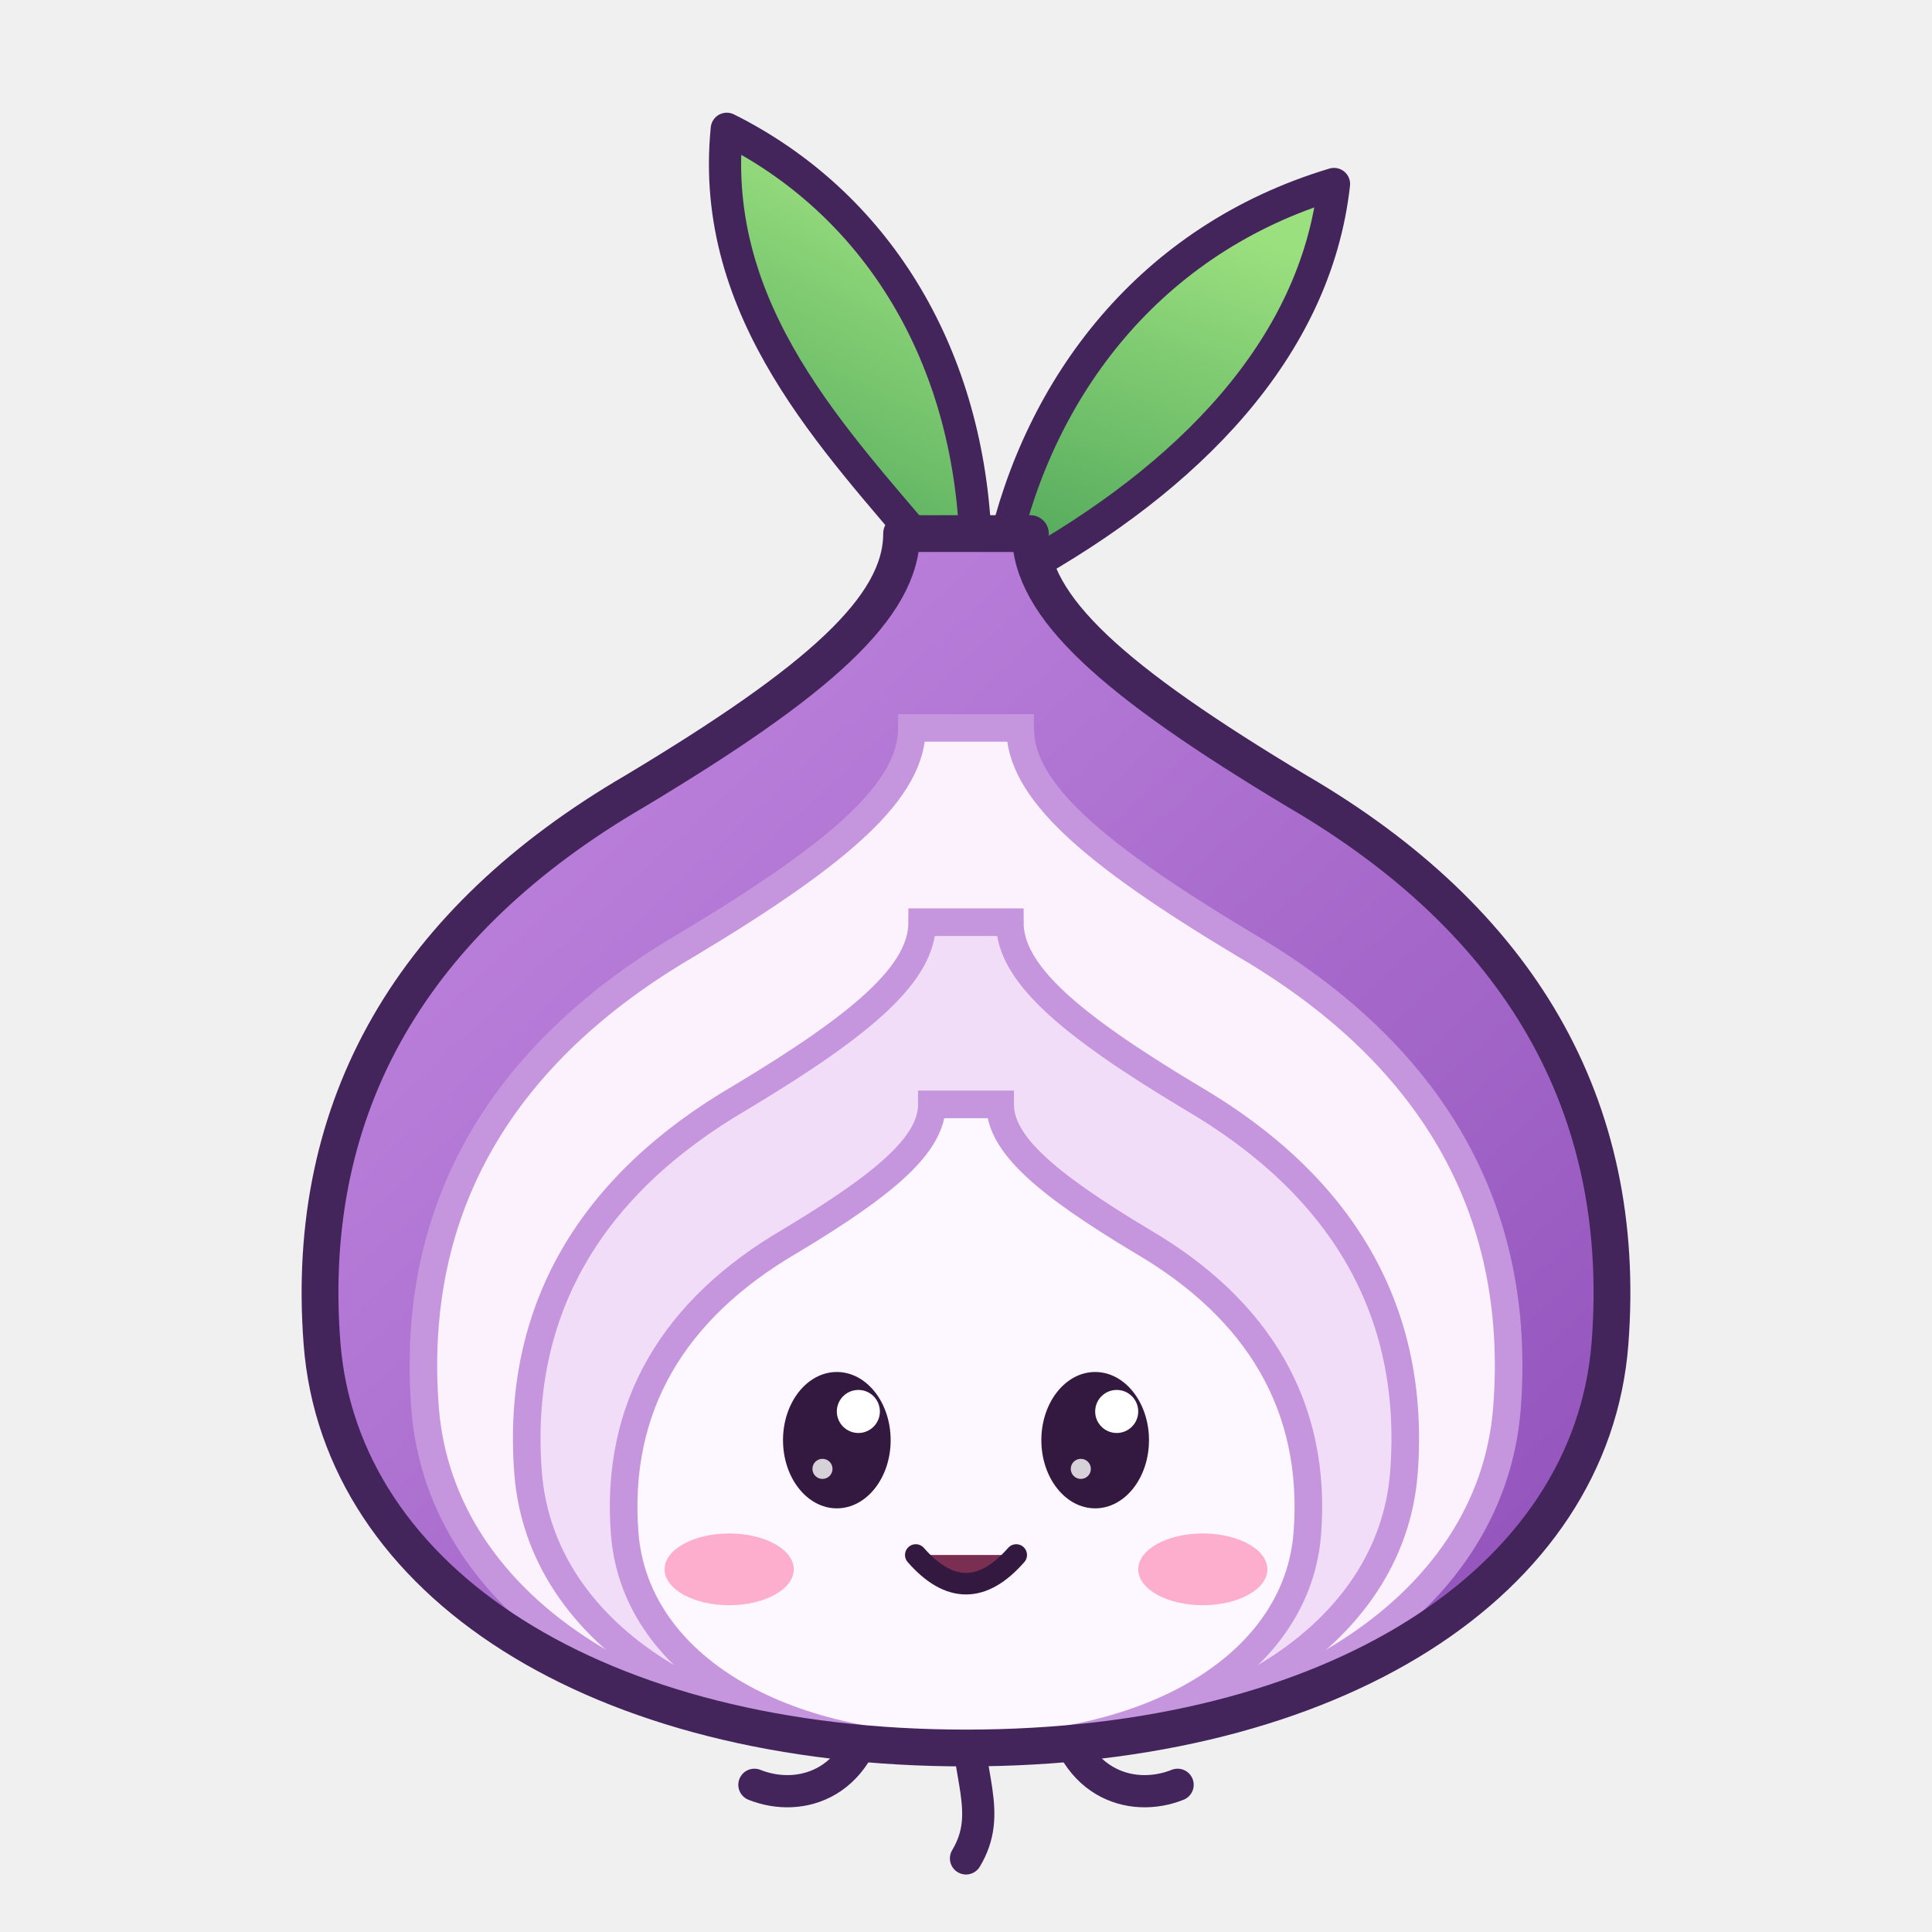
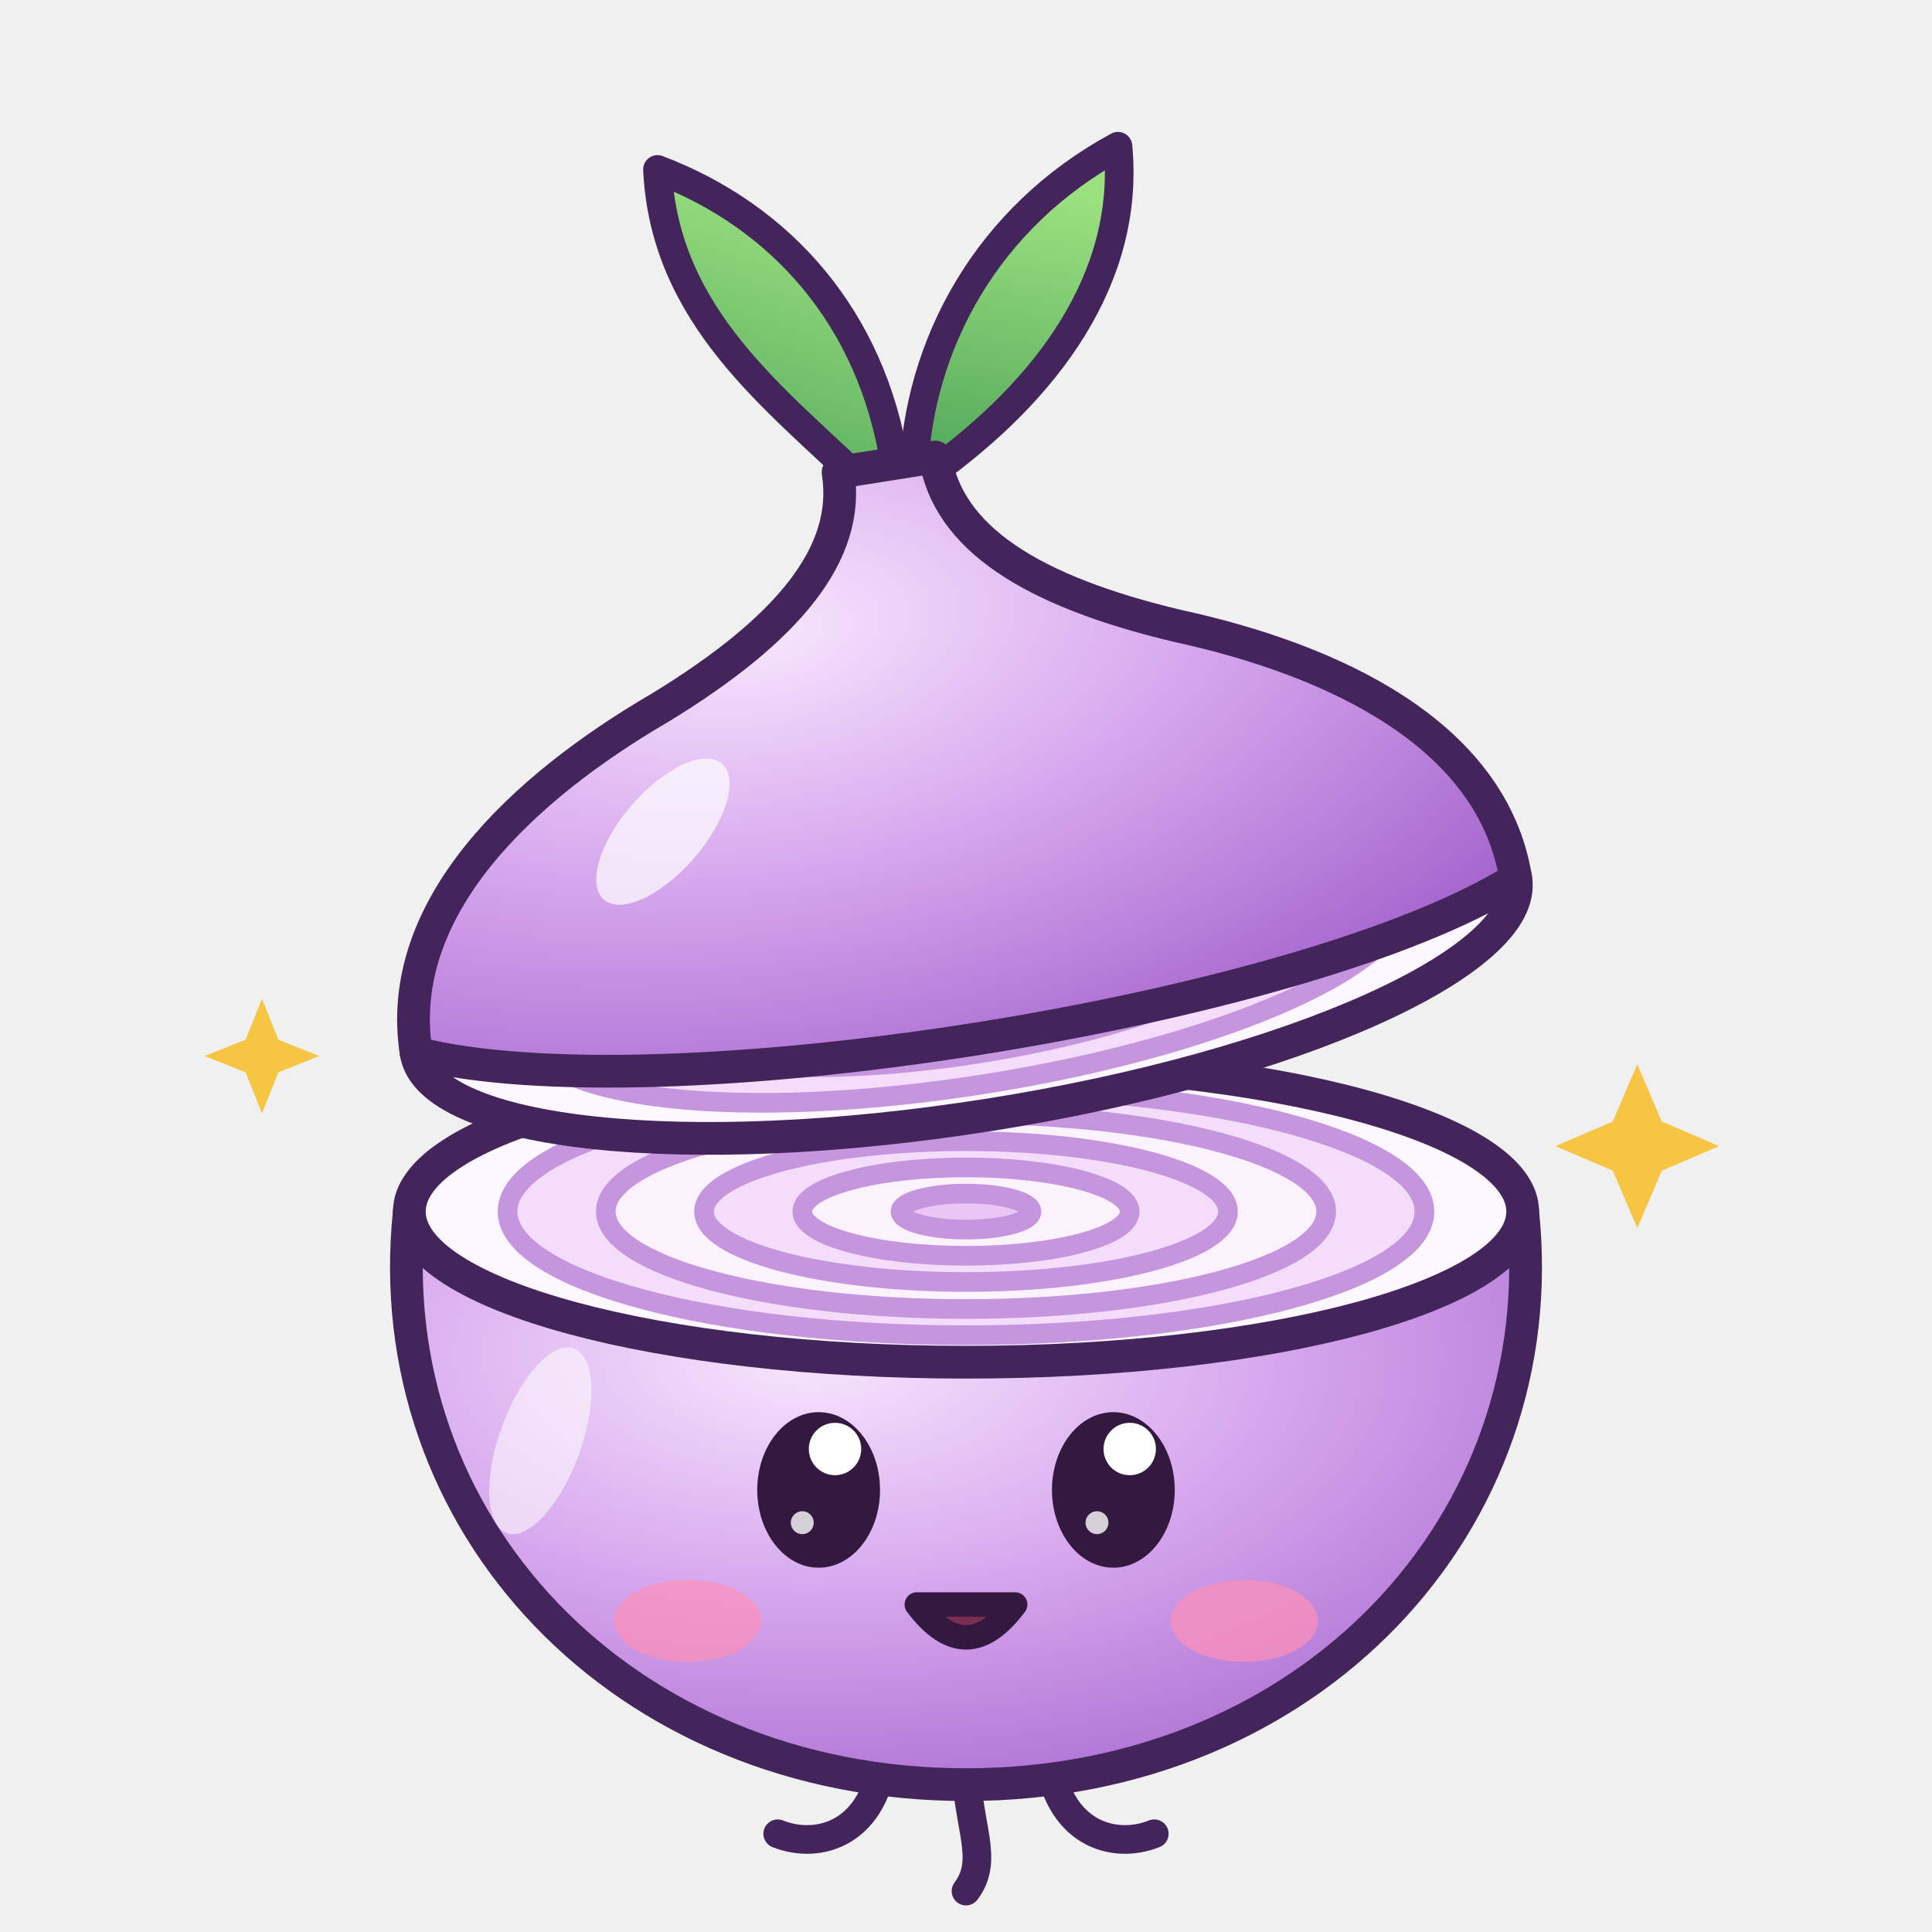
- <svg xmlns="http://www.w3.org/2000/svg" width="240" height="240" viewBox="0 0 200 210" role="img" aria-label="Semantic Layers">
+ <svg xmlns="http://www.w3.org/2000/svg" width="240" height="240" viewBox="-6 -26 212 236" role="img" aria-label="Semantic Layers">
  <defs>
-     <path id="cut" d="M93 58 C 93 66, 84 74, 64 86 C 40 100, 28 120, 30 146 C 32 172, 60 190, 100 190 C 140 190, 168 172, 170 146 C 172 120, 160 100, 136 86 C 116 74, 107 66, 107 58 Z" />
-     <linearGradient id="skin" x1="0" y1="0" x2="1" y2="1">
-       <stop offset="0%" stop-color="#C58BE3" />
-       <stop offset="100%" stop-color="#8E4FB8" />
-     </linearGradient>
+     <radialGradient id="bulb" cx="0.36" cy="0.25" r="0.9">
+       <stop offset="0%" stop-color="#F7E6FD" />
+       <stop offset="45%" stop-color="#D7A8EE" />
+       <stop offset="100%" stop-color="#A363CC" />
+     </radialGradient>
    <linearGradient id="leaf" x1="0" y1="1" x2="0.3" y2="0">
      <stop offset="0%" stop-color="#4FA65A" />
      <stop offset="100%" stop-color="#9BE07F" />
    </linearGradient>
  </defs>
-   <path d="M96 60 C 86 48, 72 34, 74 14 C 90 22, 100 38, 101 58 Z" fill="url(#leaf)" stroke="#43255C" stroke-width="3.5" stroke-linejoin="round" />
-   <path d="M104 60 C 108 42, 120 26, 140 20 C 138 38, 124 52, 106 62 Z" fill="url(#leaf)" stroke="#43255C" stroke-width="3.5" stroke-linejoin="round" />
  <g fill="none" stroke="#43255C" stroke-width="3.5" stroke-linecap="round">
-     <path d="M90 184 c -1 10, -8 12, -13 10" />
-     <path d="M100 185 c 0 8, 3 12, 0 17" />
-     <path d="M110 184 c 1 10, 8 12, 13 10" />
+     <path d="M90 188 c -1 10, -8 12, -13 10" />
+     <path d="M100 189 c 0 8, 3 12, 0 16" />
+     <path d="M110 188 c 1 10, 8 12, 13 10" />
  </g>
-   <use href="#cut" fill="url(#skin)" />
-   <g>
-     <use href="#cut" transform="translate(100 190) scale(0.84) translate(-100 -190)" fill="#FBF2FE" stroke="#C595DE" stroke-width="3.57" />
-     <use href="#cut" transform="translate(100 190) scale(0.68) translate(-100 -190)" fill="#F2DDF9" stroke="#C595DE" stroke-width="4.41" />
-     <use href="#cut" transform="translate(100 190) scale(0.53) translate(-100 -190)" fill="#FDF7FF" stroke="#C595DE" stroke-width="5.66" />
+   <path d="M32 122 C 28 160, 58 192, 100 192 C 142 192, 172 160, 168 122 Z" fill="url(#bulb)" stroke="#43255C" stroke-width="4" stroke-linejoin="round" />
+   <ellipse cx="100" cy="122" rx="68" ry="18.4" fill="#FDF7FF" stroke="#43255C" stroke-width="4" />
+   <ellipse cx="100" cy="122" rx="56" ry="15.1" fill="#F3DDFA" stroke="#C595DE" stroke-width="2.4" />
+   <ellipse cx="100" cy="122" rx="44" ry="11.9" fill="#FBF2FE" stroke="#C595DE" stroke-width="2.4" />
+   <ellipse cx="100" cy="122" rx="32" ry="8.6" fill="#F3DDFA" stroke="#C595DE" stroke-width="2.4" />
+   <ellipse cx="100" cy="122" rx="20" ry="5.4" fill="#FBF2FE" stroke="#C595DE" stroke-width="2.4" />
+   <ellipse cx="100" cy="122" rx="8" ry="2.2" fill="#E9C6F6" stroke="#C595DE" stroke-width="2.4" />
+   <g transform="translate(0 -30) rotate(-9 100 122)">
+     <path d="M97 62 C 88 50, 76 38, 78 20 C 92 28, 101 42, 101 60 Z" fill="url(#leaf)" stroke="#43255C" stroke-width="3.5" stroke-linejoin="round" />
+     <path d="M103 62 C 106 46, 117 32, 134 26 C 133 42, 121 54, 105 62 Z" fill="url(#leaf)" stroke="#43255C" stroke-width="3.5" stroke-linejoin="round" />
+     <ellipse cx="100" cy="122" rx="68" ry="18.4" fill="#FDF7FF" stroke="#43255C" stroke-width="4" />
+     <ellipse cx="100" cy="122" rx="54" ry="14.6" fill="#F3DDFA" stroke="#C595DE" stroke-width="2.4" />
+     <ellipse cx="100" cy="122" rx="40" ry="10.8" fill="#FBF2FE" stroke="#C595DE" stroke-width="2.4" />
+     <path d="M32 122 C 32 104, 50 92, 68 85 C 85 78, 94 70, 94 60 L 106 60 C 106 70, 115 78, 132 85 C 150 92, 168 104, 168 122 C 140 134, 60 134, 32 122 Z" fill="url(#bulb)" stroke="#43255C" stroke-width="4" stroke-linejoin="round" />
+     <ellipse cx="66" cy="100" rx="5" ry="11" transform="rotate(50 66 100)" fill="#FFFFFF" opacity="0.7" />
  </g>
-   <use href="#cut" fill="none" stroke="#43255C" stroke-width="4" stroke-linejoin="round" />
-   <g transform="translate(100 162) scale(0.78) translate(-100 -147)">
-     <ellipse cx="82" cy="140" rx="7.5" ry="9.5" fill="#33193F" />
-     <ellipse cx="118" cy="140" rx="7.5" ry="9.5" fill="#33193F" />
-     <circle cx="85" cy="136" r="3" fill="#FFFFFF" />
-     <circle cx="121" cy="136" r="3" fill="#FFFFFF" />
-     <circle cx="80" cy="144" r="1.4" fill="#FFFFFF" opacity="0.8" />
-     <circle cx="116" cy="144" r="1.4" fill="#FFFFFF" opacity="0.8" />
-     <ellipse cx="67" cy="158" rx="9" ry="5" fill="#FF8FB8" opacity="0.7" />
-     <ellipse cx="133" cy="158" rx="9" ry="5" fill="#FF8FB8" opacity="0.7" />
-     <path d="M93 156 Q 100 164 107 156" fill="#7A2E52" stroke="#33193F" stroke-width="3" stroke-linecap="round" stroke-linejoin="round" />
+   <g fill="#F6C543">
+     <path d="M182 104 l 3 7 7 3 -7 3 -3 7 -3 -7 -7 -3 7 -3 Z" />
+     <path d="M14 96 l 2 5 5 2 -5 2 -2 5 -2 -5 -5 -2 5 -2 Z" />
  </g>
+   <ellipse cx="48" cy="150" rx="5" ry="12" transform="rotate(20 48 150)" fill="#FFFFFF" opacity="0.55" />
+   <ellipse cx="82" cy="156" rx="7.5" ry="9.5" fill="#33193F" />
+   <ellipse cx="118" cy="156" rx="7.5" ry="9.5" fill="#33193F" />
+   <circle cx="84" cy="151" r="3.2" fill="#FFFFFF" />
+   <circle cx="120" cy="151" r="3.2" fill="#FFFFFF" />
+   <circle cx="80" cy="160" r="1.4" fill="#FFFFFF" opacity="0.8" />
+   <circle cx="116" cy="160" r="1.4" fill="#FFFFFF" opacity="0.8" />
+   <ellipse cx="66" cy="172" rx="9" ry="5" fill="#FF8FB8" opacity="0.7" />
+   <ellipse cx="134" cy="172" rx="9" ry="5" fill="#FF8FB8" opacity="0.7" />
+   <path d="M94 170 Q 100 178 106 170 Z" fill="#7A2E52" stroke="#33193F" stroke-width="3" stroke-linejoin="round" />
</svg>
